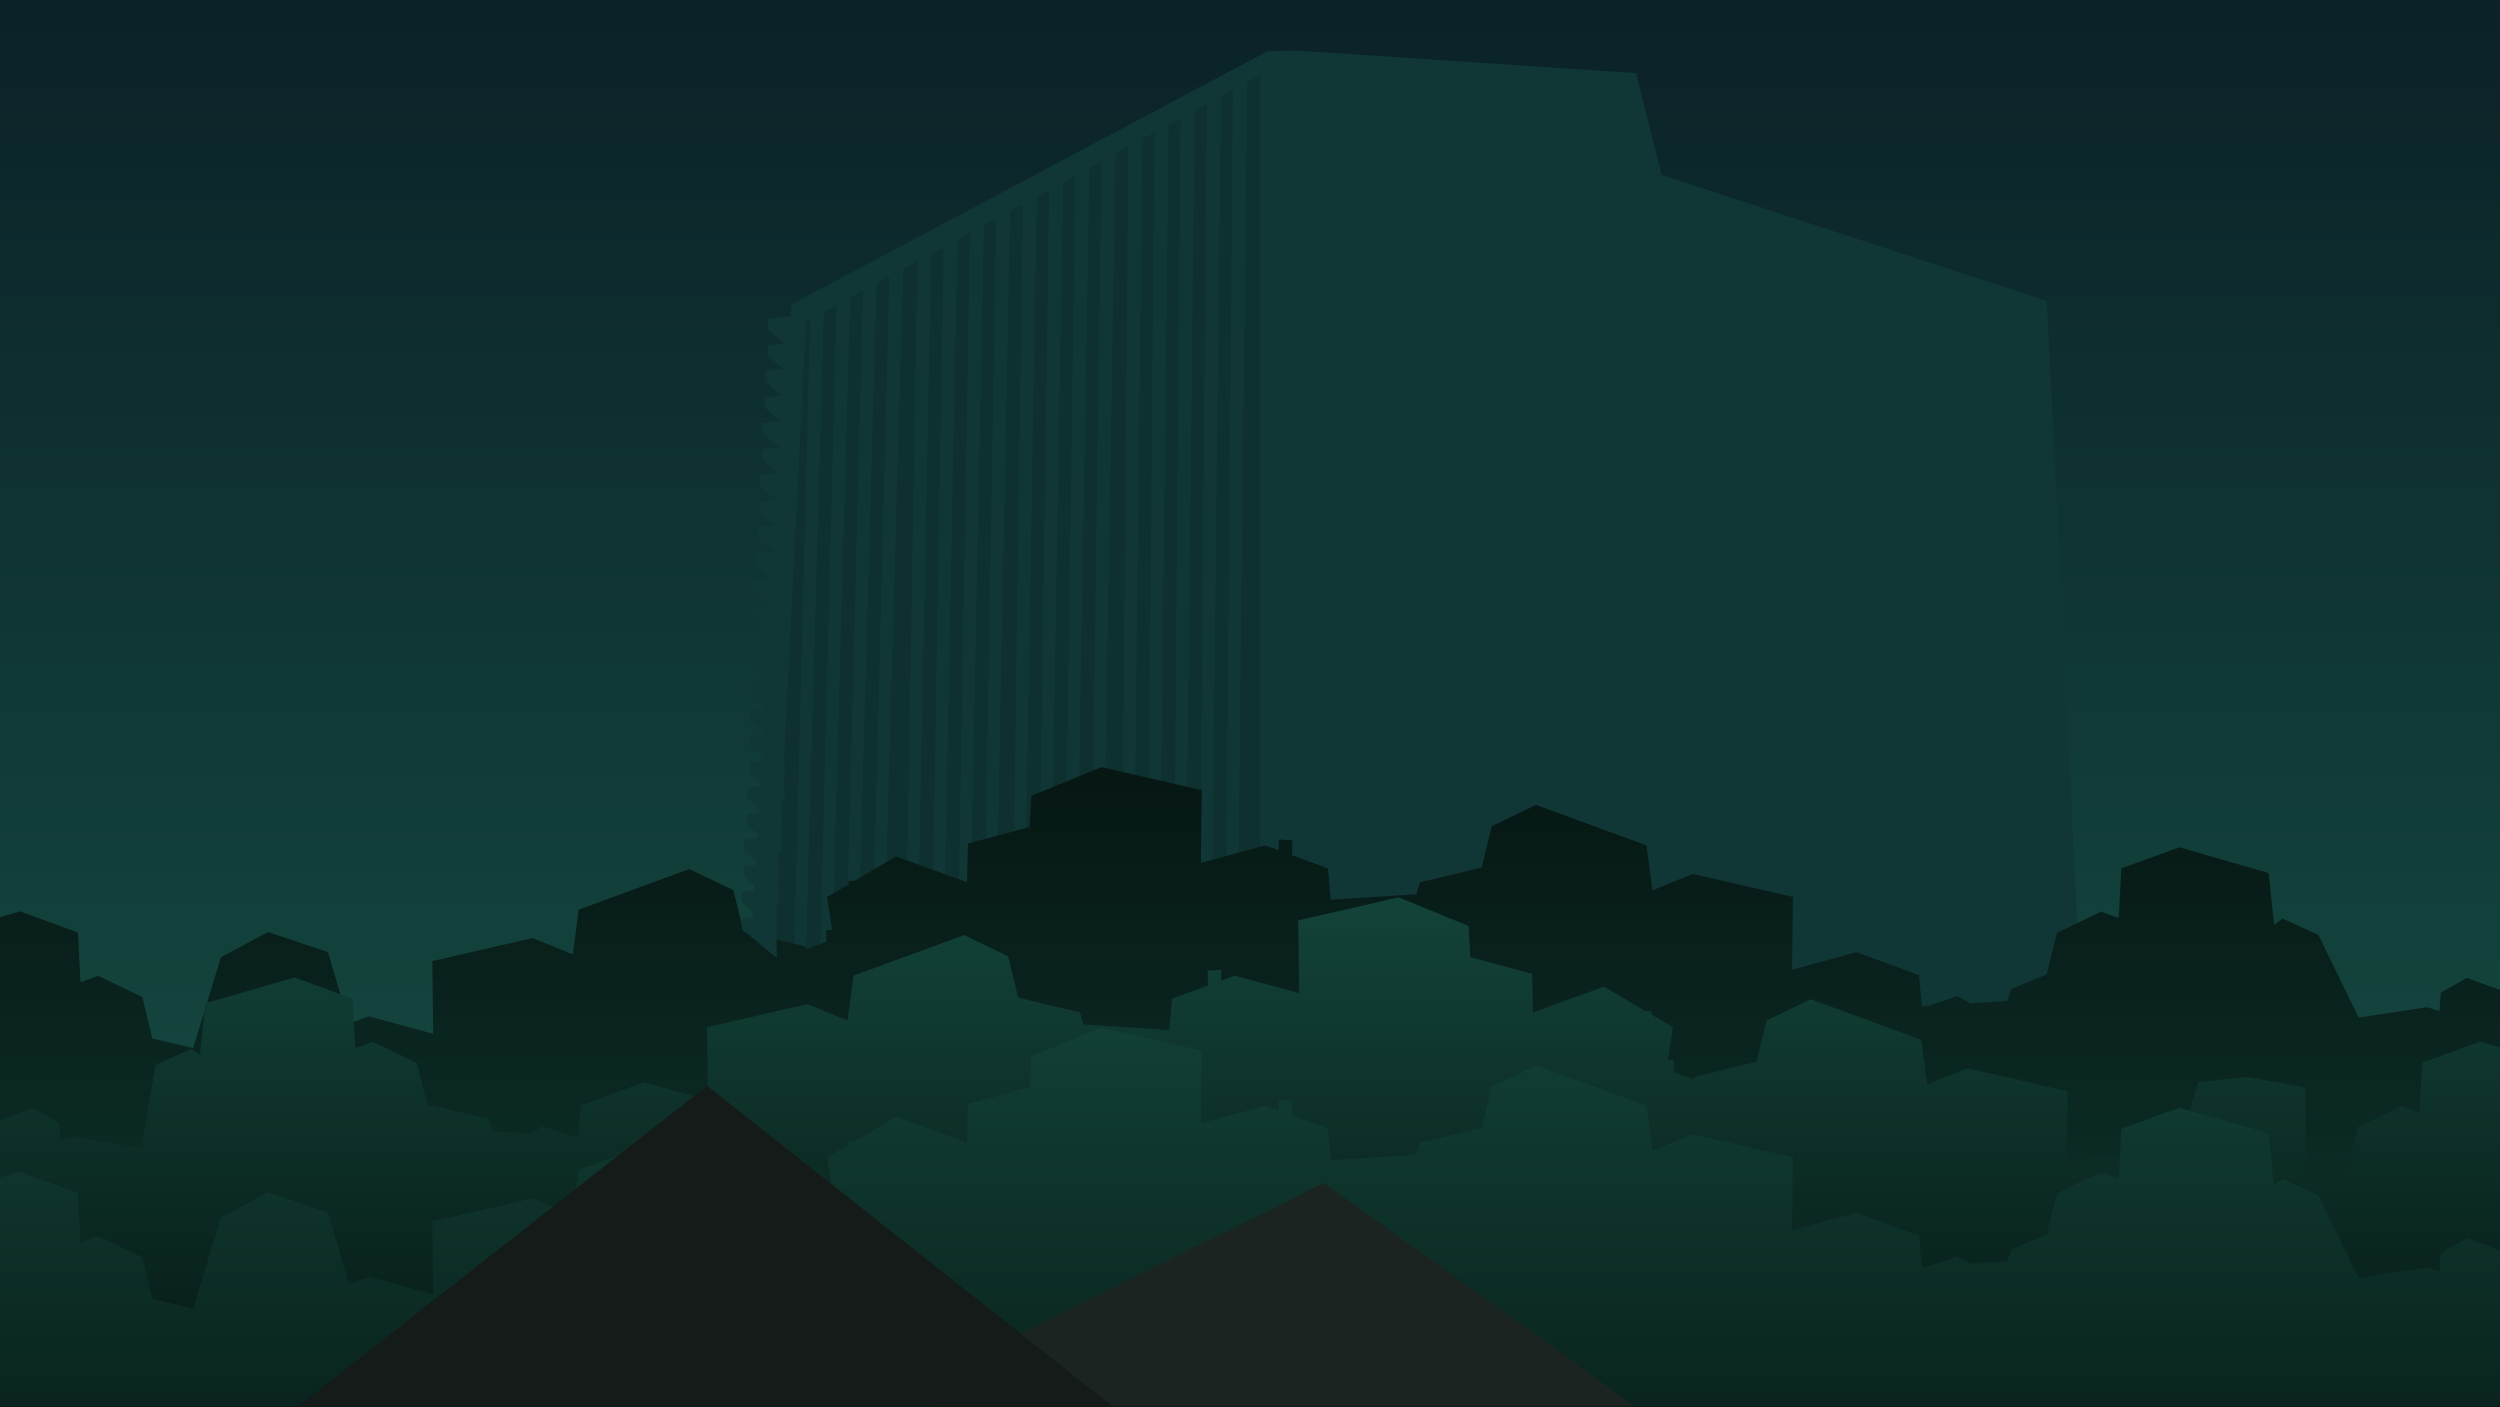
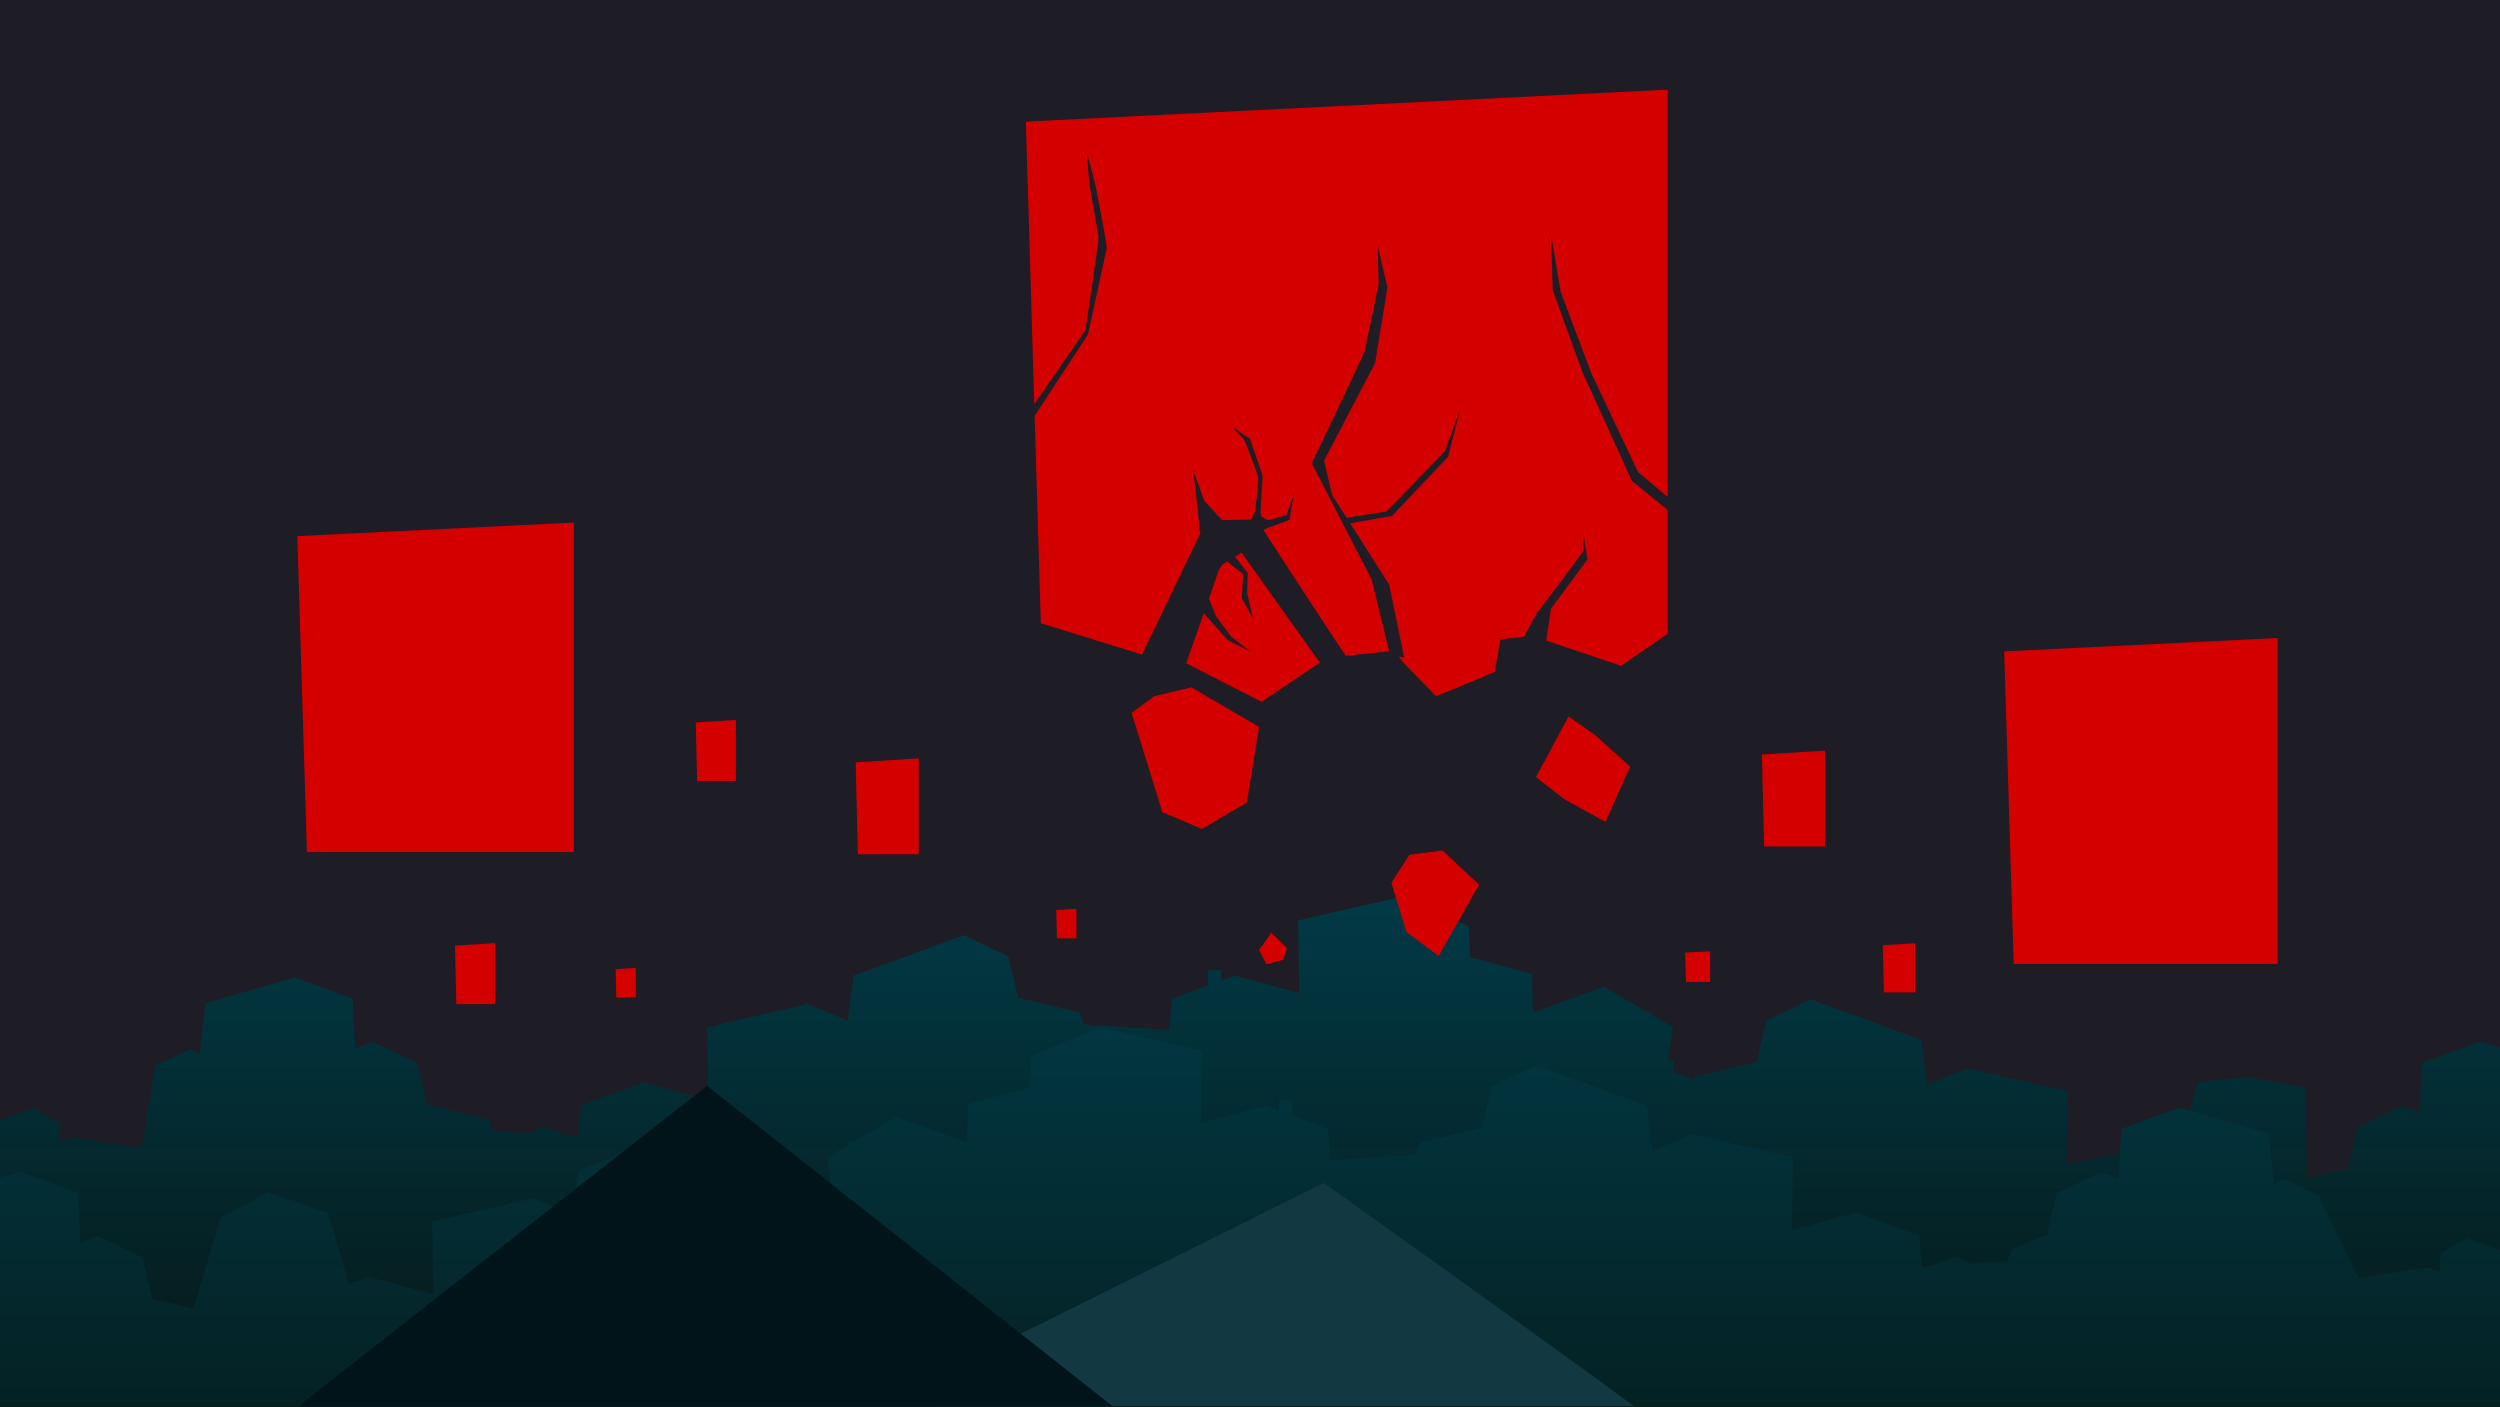
<svg xmlns="http://www.w3.org/2000/svg" xmlns:xlink="http://www.w3.org/1999/xlink" width="1920" height="1080" viewBox="0 0 508 285.75" version="1.1" id="svg8">
  <defs id="defs2">
-     <linearGradient id="linearGradient928">
-       <stop style="stop-color:#0b2228;stop-opacity:1" offset="0" id="stop924" />
-       <stop style="stop-color:#165044;stop-opacity:1" offset="1" id="stop926" />
+     <linearGradient id="linearGradient1134">
+       <stop style="stop-color:#004455;stop-opacity:1" offset="0" id="stop1130" />
+       <stop style="stop-color:#061613;stop-opacity:1" offset="1" id="stop1132" />
    </linearGradient>
    <linearGradient id="linearGradient1373">
-       <stop id="stop1369" offset="0" style="stop-color:#165044;stop-opacity:1;" />
+       <stop id="stop1369" offset="0" style="stop-color:#004455;stop-opacity:1" />
      <stop id="stop1371" offset="1" style="stop-color:#061613;stop-opacity:1" />
    </linearGradient>
    <linearGradient xlink:href="#linearGradient1373" id="linearGradient1215" x1="253.898" y1="156.699" x2="253.898" y2="297.987" gradientUnits="userSpaceOnUse" gradientTransform="translate(0,5.291663)" />
-     <linearGradient xlink:href="#linearGradient1373" id="linearGradient1380" gradientUnits="userSpaceOnUse" gradientTransform="matrix(-1,0,0,1,508,-3.8417974e-6)" x1="253.898" y1="168.606" x2="253.898" y2="339.791" />
-     <linearGradient xlink:href="#linearGradient1373" id="linearGradient864" gradientUnits="userSpaceOnUse" gradientTransform="matrix(-1,0,0,1,508,-52.91667)" x1="282.473" y1="446.418" x2="282.473" y2="218.083" />
-     <linearGradient xlink:href="#linearGradient928" id="linearGradient930" x1="282.878" y1="12.686" x2="282.878" y2="296.312" gradientUnits="userSpaceOnUse" />
+     <linearGradient xlink:href="#linearGradient1134" id="linearGradient1380" gradientUnits="userSpaceOnUse" gradientTransform="matrix(-1,0,0,1,508,-3.8417974e-6)" x1="253.898" y1="168.606" x2="253.898" y2="339.791" />
  </defs>
  <g id="layer1" transform="translate(0,-11.24997)" style="display:inline">
-     <rect style="opacity:1;fill:url(#linearGradient930);fill-opacity:1;stroke:none;stroke-width:0.265;stroke-miterlimit:4;stroke-dasharray:none;stroke-opacity:1" id="rect1111" width="508" height="285.75" x="-7.1054274e-15" y="11.25" />
-     <path style="display:inline;opacity:1;fill:#103735;fill-opacity:1;stroke:none;stroke-width:0.265;stroke-miterlimit:4;stroke-dasharray:none;stroke-opacity:1" d="m 151.581,217.967 9.226,-144.849 96.695,-51.426 5.77,-0.189 69.198,4.613 5.153,20.665 78.279,25.635 7.705,157.15 z" id="path934" />
-     <g id="g1114" transform="translate(0,1.5875)">
-       <path id="path1062" d="M 163.777,75.015 256.117,24.876 V 191.167 l -98.954,14.817 z" style="opacity:1;fill:#0e302e;fill-opacity:1;stroke:none;stroke-width:0.265;stroke-miterlimit:4;stroke-dasharray:none;stroke-opacity:1" />
-       <path id="path1064" transform="matrix(0.2645833,0,0,0.2645833,0,11.24997)" d="m 957.844,57.016 -10.979,5.959 -5.217,620.971 9.195,-1.377 z m -20.123,10.926 -10.947,5.943 -5.15,613.059 9.188,-1.375 z m -20.121,10.926 -10.918,5.928 -5.084,605.148 9.18,-1.375 z m -20.123,10.926 -10.887,5.91 -5.018,597.238 9.172,-1.373 z m -20.123,10.926 -10.854,5.895 -4.953,589.326 9.162,-1.371 z m -20.51,11.137 -10.834,5.883 -8.148,581.748 9.145,-1.369 z m -20.184,10.959 -10.805,5.867 -8.035,573.805 9.135,-1.367 z m -20.184,10.959 -10.773,5.852 -7.926,565.863 9.127,-1.367 z m -20.184,10.961 -10.744,5.832 -7.812,557.922 9.117,-1.365 z m -20.504,11.131 -10.717,5.82 -9.244,550.084 9.104,-1.363 z m -20.215,10.977 -10.686,5.803 -9.111,542.127 9.096,-1.361 z m -20.215,10.977 -10.654,5.787 -8.979,534.168 9.088,-1.361 z m -20.215,10.977 -10.625,5.77 -8.844,526.211 9.08,-1.359 z m -21.551,11.701 -10.609,5.762 -13.068,518.375 9.055,-1.355 z m -20.309,11.027 -10.578,5.744 -12.865,510.371 9.045,-1.354 z m -20.307,11.027 -10.549,5.727 -12.664,502.367 9.037,-1.354 z m -20.309,11.027 -10.518,5.711 -12.463,494.361 9.029,-1.352 z" style="opacity:1;fill:#103735;fill-opacity:1;stroke:none;stroke-width:1;stroke-miterlimit:4;stroke-dasharray:none;stroke-opacity:1" />
+     <rect style="opacity:1;fill:#1e1c24;fill-opacity:1;stroke:none;stroke-width:0.265;stroke-miterlimit:4;stroke-dasharray:none;stroke-opacity:1" id="rect1111" width="508" height="285.75" x="-7.1054274e-15" y="11.25" />
+     <g id="g1121" transform="translate(-646.642,85.725)">
+       <path id="path934" d="m 151.581,217.967 9.226,-144.849 96.695,-51.426 5.77,-0.189 69.198,4.613 5.153,20.665 78.279,25.635 7.705,157.15 z" style="display:inline;opacity:1;fill:#103735;fill-opacity:1;stroke:none;stroke-width:0.265;stroke-miterlimit:4;stroke-dasharray:none;stroke-opacity:1" />
+       <g transform="translate(0,1.5875)" id="g1114">
+         <path style="opacity:1;fill:#0e302e;fill-opacity:1;stroke:none;stroke-width:0.265;stroke-miterlimit:4;stroke-dasharray:none;stroke-opacity:1" d="M 163.777,75.015 256.117,24.876 V 191.167 l -98.954,14.817 z" id="path1062" />
+         <path style="opacity:1;fill:#103735;fill-opacity:1;stroke:none;stroke-width:1;stroke-miterlimit:4;stroke-dasharray:none;stroke-opacity:1" d="m 957.844,57.016 -10.979,5.959 -5.217,620.971 9.195,-1.377 z m -20.123,10.926 -10.947,5.943 -5.15,613.059 9.188,-1.375 z m -20.121,10.926 -10.918,5.928 -5.084,605.148 9.18,-1.375 z m -20.123,10.926 -10.887,5.91 -5.018,597.238 9.172,-1.373 z m -20.123,10.926 -10.854,5.895 -4.953,589.326 9.162,-1.371 z m -20.51,11.137 -10.834,5.883 -8.148,581.748 9.145,-1.369 z m -20.184,10.959 -10.805,5.867 -8.035,573.805 9.135,-1.367 z m -20.184,10.959 -10.773,5.852 -7.926,565.863 9.127,-1.367 z m -20.184,10.961 -10.744,5.832 -7.812,557.922 9.117,-1.365 z m -20.504,11.131 -10.717,5.82 -9.244,550.084 9.104,-1.363 z m -20.215,10.977 -10.686,5.803 -9.111,542.127 9.096,-1.361 z m -20.215,10.977 -10.654,5.787 -8.979,534.168 9.088,-1.361 z m -20.215,10.977 -10.625,5.77 -8.844,526.211 9.08,-1.359 z m -21.551,11.701 -10.609,5.762 -13.068,518.375 9.055,-1.355 z m -20.309,11.027 -10.578,5.744 -12.865,510.371 9.045,-1.354 z m -20.307,11.027 -10.549,5.727 -12.664,502.367 9.037,-1.354 z m -20.309,11.027 -10.518,5.711 -12.463,494.361 9.029,-1.352 z" transform="matrix(0.2645833,0,0,0.2645833,0,11.24997)" id="path1064" />
+       </g>
+       <path id="path937" transform="matrix(0.2645833,0,0,0.2645833,0,11.24997)" d="m 616.143,242.061 -26.416,2.732 v 8.199 l 13.166,10.934 -13.166,1.361 v 8.199 l 11.887,9.871 -13.887,1.436 v 8.199 l 13.166,10.934 -13.166,1.361 v 8.199 l 11.887,9.871 -13.887,1.436 v 8.199 l 13.166,10.934 -13.166,1.361 v 8.199 l 11.887,9.871 -13.887,1.436 v 8.199 l 13.166,10.934 -13.166,1.361 v 8.199 l 11.887,9.871 -13.887,1.436 v 8.199 l 13.166,10.934 -13.166,1.361 v 8.199 l 11.887,9.871 -13.887,1.436 v 8.199 l 13.166,10.934 -13.166,1.361 v 8.199 l 11.887,9.871 -13.887,1.436 v 8.199 l 13.166,10.934 -13.166,1.361 v 8.199 l 11.887,9.871 -13.887,1.436 v 8.199 l 13.166,10.934 -13.166,1.361 v 8.199 l 12.107,10.055 -12.107,1.252 v 8.199 l 13.166,10.934 -13.166,1.361 v 8.199 l 11.887,9.871 -13.887,1.436 v 8.199 l 13.166,10.934 -13.166,1.361 v 8.199 l 11.887,9.871 -13.887,1.438 v 8.197 l 13.166,10.934 -13.166,1.361 v 8.199 l 11.887,9.871 -13.887,1.438 v 8.197 l 13.166,10.934 -13.166,1.363 v 8.197 l 26.871,22.314 -0.285,-20.73 0.285,0.236 -0.295,-21.412 2.295,1.906 -0.283,-20.729 0.283,0.234 -0.293,-21.41 2.293,1.904 -0.283,-20.729 0.283,0.234 -0.293,-21.41 2.293,1.904 -0.283,-20.729 0.283,0.234 -0.27,-19.73 0.27,0.225 -0.283,-20.729 0.283,0.234 -0.293,-21.41 2.293,1.904 -0.283,-20.729 0.283,0.234 -0.293,-21.41 2.293,1.904 -0.283,-20.729 0.283,0.234 -0.293,-21.41 2.293,1.904 -0.283,-20.729 0.283,0.234 -0.293,-21.41 2.293,1.904 -0.283,-20.729 0.283,0.234 -0.293,-21.41 2.293,1.904 -0.283,-20.729 0.283,0.234 -0.293,-21.41 2.293,1.904 -0.283,-20.729 0.283,0.234 -0.293,-21.41 2.293,1.904 -0.283,-20.729 0.283,0.234 z" style="opacity:1;fill:#103735;fill-opacity:1;stroke:none;stroke-width:0.644;stroke-miterlimit:4;stroke-dasharray:none;stroke-opacity:1" />
    </g>
-     <path style="opacity:1;fill:url(#linearGradient864);fill-opacity:1;stroke:none;stroke-width:0.265;stroke-miterlimit:4;stroke-dasharray:none;stroke-opacity:1" d="m 223.812,167.135 20.393,4.677 -0.187,14.78 13.096,-3.555 2.729,1.004 v -2.207 l 2.76,0.173 -0.072,3.022 7.306,2.686 0.561,6.361 17.399,-1.122 0.749,-2.432 12.535,-2.993 2.058,-8.419 8.98,-4.303 22.45,8.232 1.215,9.117 8.149,-3.324 20.393,4.677 -0.187,14.78 13.096,-3.555 12.722,4.677 0.561,6.361 1.14,-0.073 6.046,-2.018 2.721,1.452 7.493,-0.483 0.749,-2.432 7.243,-2.993 2.058,-8.419 8.98,-4.303 3.574,1.311 0.531,-10.097 11.787,-4.303 18.147,5.238 1.106,10.534 1.721,-1.271 7.276,3.307 8.202,16.801 13.891,-2.117 c 0,0 1.839,0.599 2.512,0.818 l 0.266,-3.728 5.292,-3.043 6.747,2.471 v 18.294 76.866 H 452.173 0 V 197.612 l 4.041,-1.166 11.787,4.303 0.531,10.097 3.574,-1.311 8.98,4.303 2.058,8.419 8.281,1.978 5.642,-18.478 9.574,-5.11 12.168,4.061 4.289,14.535 4.013,-1.475 13.096,3.555 -0.187,-14.78 20.393,-4.677 8.149,3.324 1.215,-9.117 22.45,-8.232 8.98,4.303 2.058,8.419 12.535,2.993 0.186,0.605 4.109,-1.575 -0.055,-2.306 1.227,-0.076 -1.035,-6.688 4.362,-2.559 -0.015,-0.662 1.282,-0.08 8.404,-4.93 14.406,5.238 0.187,-7.857 12.535,-3.368 0.374,-6.361 z" id="path862" />
    <path style="opacity:1;fill:url(#linearGradient1215);fill-opacity:1;stroke:none;stroke-width:0.265;stroke-miterlimit:4;stroke-dasharray:none;stroke-opacity:1" d="m 284.188,193.593 -20.393,4.677 0.187,14.78 -13.096,-3.555 -2.729,1.004 v -2.207 l -2.76,0.173 0.072,3.022 -7.306,2.686 -0.561,6.361 -17.399,-1.122 -0.749,-2.432 -12.535,-2.993 -2.058,-8.419 -8.98,-4.303 -22.45,8.232 -1.215,9.117 -8.149,-3.324 -20.393,4.677 0.187,14.78 -13.096,-3.555 -12.722,4.677 -0.561,6.361 -1.14,-0.073 -6.046,-2.018 -2.721,1.452 -7.493,-0.483 -0.749,-2.432 -12.535,-2.993 -2.058,-8.419 -8.98,-4.303 -3.574,1.311 -0.531,-10.097 -11.787,-4.303 -18.147,5.238 -1.106,10.534 -1.721,-1.271 -7.276,3.307 -2.91,16.801 -13.891,-2.117 c 0,0 -1.839,0.599 -2.512,0.818 L 12.039,239.453 6.747,236.41 0,238.881 v 18.294 45.116 H 55.827 508 v -78.222 l -4.041,-1.166 -11.787,4.303 -0.531,10.097 -3.574,-1.311 -8.98,4.303 -2.058,8.419 -8.281,1.978 -0.35,-18.478 -11.819,-2.117 -9.923,1.068 -4.289,14.535 -4.013,-1.475 -18.388,3.555 0.187,-14.78 -20.393,-4.677 -8.149,3.324 -1.215,-9.117 -22.45,-8.232 -8.98,4.303 -2.058,8.419 -12.535,2.993 -0.186,0.605 -4.109,-1.575 0.055,-2.306 -1.227,-0.076 1.035,-6.688 -4.362,-2.559 0.016,-0.662 -1.282,-0.08 -8.404,-4.93 -14.406,5.238 -0.187,-7.857 -12.535,-3.368 -0.374,-6.361 z" id="path1207" />
-     <g id="g1291" transform="translate(-602.1917,-225.425)">
-       <path id="path1065" transform="matrix(0.2645833,0,0,0.2645833,0,11.24997)" d="m 1843.314,382.857 -258.053,12.857 3.393,113.59 L 1609.25,479.5 c 0,0 5.5,-36.5 5.25,-37.5 -0.25,-1 -3.75,-21.75 -3.75,-21.75 l -1,-12.5 3.5,13.5 c 0,0 4.75,24 4.5,25.5 -0.25,1.5 -7.5,34.5 -7.5,34.5 l -21.455,32.785 2.49,83.381 L 1632,610 1655.527,561.055 1655.125,560.25 c 0.125,-1.5 -1.625,-15.875 -1.75,-17.625 -0.125,-1.75 -1.125,-7.5 -1.125,-7.5 l 4.817,13.128 7.139,7.703 11.596,-0.254 1.572,-3.076 c 0,0 1.75,-12.625 1.25,-14.375 -0.5,-1.75 -5.25,-14.25 -5.625,-14.75 -0.375,-0.5 -4.875,-5.125 -4.875,-5.125 l 7.25,4.875 5.125,14.875 -0.875,14.75 0.375,1.625 2.5,1.5 7.5,-2 3.125,-8.875 -1.875,10.75 -8.625,3.125 -1.853,0.898 c 5.077,7.836 33.251,51.302 33.228,50.602 l 17.348,-1.85 c -1.167,-5.007 -7.068,-28.928 -7.068,-28.928 l -24.041,-46.67 c 0,0 20.859,-43.486 21.213,-44.9 0.353,-1.414 5.656,-26.871 5.656,-26.871 l -0.351,-15.557 3.889,16.617 -4.951,30.406 -20.506,39.244 3.184,13.789 5.881,9.229 c 3.702,-0.752 15.998,-2.51 15.998,-2.51 l 23.5,-24.25 6.25,-17 -5,19.25 -22.5,23.75 -16.846,2.959 15.697,24.635 6.01,29.344 -2.16,-0.404 c 0.912,1.176 2.299,2.967 2.299,2.967 l 12.75,13 23.5,-9.75 2.373,-13.127 9.471,-1.01 c 1.361,-2.913 5.154,-9.529 5.154,-9.529 l 9.016,-11.844 9.545,-12.904 0.178,-7.248 1.592,10.43 -14.674,19.799 -1.9,12.795 29.996,10.139 18.814,-12.811 v -49.824 l -14.383,-11.742 c 0,0 -18.738,-41.365 -19.445,-42.779 -0.707,-1.414 -12.375,-33.941 -12.375,-33.941 l -0.707,-22.627 3.889,23.334 12.375,32.881 18.738,39.598 11.908,10.014 z" style="opacity:1;fill:#800000;stroke:none;stroke-width:1.12px;stroke-linecap:butt;stroke-linejoin:miter;stroke-opacity:1" />
-       <path id="path1169" transform="matrix(0.2645833,0,0,0.2645833,0,11.24997)" d="m 1672,569 -2.652,1.639 5.152,6.611 -0.25,8.125 2.375,10.125 -4.5,-8.125 0.5,-9.75 -6.404,-5.057 -1.871,1.156 -1.402,2.105 -4.092,11.678 2.894,7.117 6.25,8.375 7.75,5.875 -9.25,-4.625 -9.697,-10.881 L 1649.75,613.5 1680,629 l 23.5,-15.75 z" style="opacity:1;fill:#800000;fill-opacity:1;stroke:none;stroke-width:1;stroke-miterlimit:4;stroke-dasharray:none;stroke-opacity:1" />
-       <path id="path1171" d="m 458.324,196.921 1.918,-2.977 3.506,-0.463 3.903,3.638 -4.299,7.607 -3.44,-2.58 z" style="opacity:1;fill:#800000;fill-opacity:1;stroke:none;stroke-width:0.265;stroke-miterlimit:4;stroke-dasharray:none;stroke-opacity:1" />
-       <path id="path1173" d="m 430.684,178.846 2.432,-1.777 3.929,-0.935 7.203,4.209 -1.31,8.045 -4.771,2.806 -4.21,-1.777 z" style="opacity:1;fill:#800000;fill-opacity:1;stroke:none;stroke-width:0.265;stroke-miterlimit:4;stroke-dasharray:none;stroke-opacity:1" />
-       <path id="path1175" d="m 477.17,179.228 -3.461,6.455 2.993,2.339 4.397,2.432 2.619,-5.893 -3.742,-3.368 z" style="opacity:1;fill:#800000;fill-opacity:1;stroke:none;stroke-width:0.265;stroke-miterlimit:4;stroke-dasharray:none;stroke-opacity:1" />
-       <path id="path1183" d="m 445.492,202.213 c -0.066,0.331 -1.257,1.852 -1.257,1.852 l 0.794,1.521 1.786,-0.463 0.397,-1.257 z" style="opacity:1;fill:#800000;fill-opacity:1;stroke:none;stroke-width:0.265;stroke-miterlimit:4;stroke-dasharray:none;stroke-opacity:1" />
-     </g>
    <path id="path1378" d="m 223.812,220.052 20.393,4.677 -0.187,14.78 13.096,-3.555 2.729,1.004 v -2.207 l 2.76,0.173 -0.072,3.022 7.306,2.686 0.561,6.361 17.399,-1.122 0.749,-2.432 12.535,-2.993 2.058,-8.419 8.98,-4.303 22.45,8.232 1.215,9.117 8.149,-3.324 20.393,4.677 -0.187,14.78 13.096,-3.555 12.722,4.677 0.561,6.361 1.14,-0.073 6.046,-2.018 2.721,1.452 7.493,-0.483 0.749,-2.432 7.243,-2.993 2.058,-8.419 8.98,-4.303 3.574,1.311 0.531,-10.097 11.787,-4.303 18.147,5.238 1.106,10.534 1.721,-1.271 7.276,3.307 8.202,16.801 13.891,-2.117 c 0,0 1.839,0.599 2.512,0.818 l 0.266,-3.728 5.292,-3.043 6.747,2.471 v 18.294 13.366 H 452.173 0 V 250.528 l 4.041,-1.166 11.787,4.303 0.531,10.097 3.574,-1.311 8.98,4.303 2.058,8.419 8.281,1.978 5.642,-18.478 9.574,-5.11 12.168,4.061 4.289,14.535 4.013,-1.475 13.096,3.555 -0.187,-14.78 20.393,-4.677 8.149,3.324 1.215,-9.117 22.45,-8.232 8.98,4.303 2.058,8.419 12.535,2.993 0.186,0.605 4.109,-1.575 -0.055,-2.306 1.227,-0.076 -1.035,-6.688 4.362,-2.559 -0.015,-0.662 1.282,-0.08 8.404,-4.93 14.406,5.238 0.187,-7.857 12.535,-3.368 0.374,-6.361 z" style="opacity:1;fill:url(#linearGradient1380);fill-opacity:1;stroke:none;stroke-width:0.265;stroke-miterlimit:4;stroke-dasharray:none;stroke-opacity:1" />
-     <path style="opacity:1;fill:#103735;fill-opacity:1;stroke:none;stroke-width:0.644;stroke-miterlimit:4;stroke-dasharray:none;stroke-opacity:1" d="M 616.143 242.061 L 589.727 244.793 L 589.727 252.992 L 602.893 263.926 L 589.727 265.287 L 589.727 273.486 L 601.613 283.357 L 587.727 284.793 L 587.727 292.992 L 600.893 303.926 L 587.727 305.287 L 587.727 313.486 L 599.613 323.357 L 585.727 324.793 L 585.727 332.992 L 598.893 343.926 L 585.727 345.287 L 585.727 353.486 L 597.613 363.357 L 583.727 364.793 L 583.727 372.992 L 596.893 383.926 L 583.727 385.287 L 583.727 393.486 L 595.613 403.357 L 581.727 404.793 L 581.727 412.992 L 594.893 423.926 L 581.727 425.287 L 581.727 433.486 L 593.613 443.357 L 579.727 444.793 L 579.727 452.992 L 592.893 463.926 L 579.727 465.287 L 579.727 473.486 L 591.613 483.357 L 577.727 484.793 L 577.727 492.992 L 590.893 503.926 L 577.727 505.287 L 577.727 513.486 L 589.613 523.357 L 575.727 524.793 L 575.727 532.992 L 588.893 543.926 L 575.727 545.287 L 575.727 553.486 L 587.834 563.541 L 575.727 564.793 L 575.727 572.992 L 588.893 583.926 L 575.727 585.287 L 575.727 593.486 L 587.613 603.357 L 573.727 604.793 L 573.727 612.992 L 586.893 623.926 L 573.727 625.287 L 573.727 633.486 L 585.613 643.357 L 571.727 644.795 L 571.727 652.992 L 584.893 663.926 L 571.727 665.287 L 571.727 673.486 L 583.613 683.357 L 569.727 684.795 L 569.727 692.992 L 582.893 703.926 L 569.727 705.289 L 569.727 713.486 L 596.598 735.801 L 596.312 715.07 L 596.598 715.307 L 596.303 693.895 L 598.598 695.801 L 598.314 675.072 L 598.598 675.307 L 598.305 653.896 L 600.598 655.801 L 600.314 635.072 L 600.598 635.307 L 600.305 613.896 L 602.598 615.801 L 602.314 595.072 L 602.598 595.307 L 602.328 575.576 L 602.598 575.801 L 602.314 555.072 L 602.598 555.307 L 602.305 533.896 L 604.598 535.801 L 604.314 515.072 L 604.598 515.307 L 604.305 493.896 L 606.598 495.801 L 606.314 475.072 L 606.598 475.307 L 606.305 453.896 L 608.598 455.801 L 608.314 435.072 L 608.598 435.307 L 608.305 413.896 L 610.598 415.801 L 610.314 395.072 L 610.598 395.307 L 610.305 373.896 L 612.598 375.801 L 612.314 355.072 L 612.598 355.307 L 612.305 333.896 L 614.598 335.801 L 614.314 315.072 L 614.598 315.307 L 614.305 293.896 L 616.598 295.801 L 616.314 275.072 L 616.598 275.307 L 616.143 242.061 z " transform="matrix(0.2645833,0,0,0.2645833,0,11.24997)" id="path937" />
  </g>
  <g id="layer3" style="display:inline">
-     <path transform="translate(0,-11.24997)" style="display:inline;opacity:1;fill:#1c2422;fill-opacity:1;stroke:none;stroke-width:0.201;stroke-miterlimit:4;stroke-dasharray:none;stroke-opacity:1" d="m 268.976,251.625 -66.645,33.181 -12.023,12.194 h 141.747 c -15.341,-11.388 -63.079,-45.375 -63.079,-45.375 z" id="rect919" />
-     <path transform="translate(0,-11.24997)" style="display:inline;opacity:1;fill:#151b19;fill-opacity:1;stroke:none;stroke-width:0.225;stroke-miterlimit:4;stroke-dasharray:none;stroke-opacity:1" d="M 143.684,231.893 60.599,297 H 226.062 Z" id="rect914" />
+     <path transform="translate(0,-11.24997)" style="display:inline;opacity:1;fill:#123842;fill-opacity:1;stroke:none;stroke-width:0.201;stroke-miterlimit:4;stroke-dasharray:none;stroke-opacity:1" d="m 268.976,251.625 -66.645,33.181 -12.023,12.194 h 141.747 c -15.341,-11.388 -63.079,-45.375 -63.079,-45.375 z" id="rect919" />
+     <path transform="translate(0,-11.24997)" style="display:inline;opacity:1;fill:#00141a;fill-opacity:1;stroke:none;stroke-width:0.225;stroke-miterlimit:4;stroke-dasharray:none;stroke-opacity:1" d="M 143.684,231.893 60.599,297 H 226.062 Z" id="rect914" />
  </g>
-   <g id="layer2" style="display:none">
+   <g id="layer2" style="display:inline">
    <path id="path1067" d="m 60.416,108.936 56.19,-2.752 v 66.954 H 62.367 Z" style="opacity:1;fill:#d40000;stroke:none;stroke-width:0.242px;stroke-linecap:butt;stroke-linejoin:miter;stroke-opacity:1" />
-     <path style="opacity:1;fill:#d40000;stroke:none;stroke-width:0.062px;stroke-linecap:butt;stroke-linejoin:miter;stroke-opacity:1" d="m 231.026,133.741 12.812,-0.801 v 19.486 h -12.368 z" id="path1069" />
+     <path style="opacity:1;fill:#d40000;stroke:none;stroke-width:0.062px;stroke-linecap:butt;stroke-linejoin:miter;stroke-opacity:1" d="m 173.876,154.907 12.812,-0.801 v 19.486 H 174.321 Z" id="path1069" />
    <path id="path1071" d="m 358.026,153.32 12.812,-0.801 v 19.486 h -12.368 z" style="opacity:1;fill:#d40000;fill-opacity:1;stroke:none;stroke-width:0.062px;stroke-linecap:butt;stroke-linejoin:miter;stroke-opacity:1" />
-     <path style="opacity:1;fill:#d40000;fill-opacity:1;stroke:none;stroke-width:0.04px;stroke-linecap:butt;stroke-linejoin:miter;stroke-opacity:1" d="m 176.828,157.909 8.153,-0.51 v 12.4 h -7.87 z" id="path1073" />
-     <path style="opacity:1;fill:#d40000;fill-opacity:1;stroke:none;stroke-width:0.032px;stroke-linecap:butt;stroke-linejoin:miter;stroke-opacity:1" d="m 275.686,159.264 6.57,-0.411 v 9.992 h -6.342 z" id="path1075" />
+     <path style="opacity:1;fill:#d40000;fill-opacity:1;stroke:none;stroke-width:0.04px;stroke-linecap:butt;stroke-linejoin:miter;stroke-opacity:1" d="m 141.374,146.797 8.153,-0.51 v 12.4 h -7.87 z" id="path1073" />
+     <path style="opacity:1;fill:#d40000;fill-opacity:1;stroke:none;stroke-width:0.032px;stroke-linecap:butt;stroke-linejoin:miter;stroke-opacity:1" d="m 382.578,192.072 6.57,-0.411 v 9.992 h -6.342 z" id="path1075" />
    <path style="opacity:1;fill:#d40000;stroke:none;stroke-width:0.239px;stroke-linecap:butt;stroke-linejoin:miter;stroke-opacity:1" d="m 407.253,132.363 55.573,-2.721 v 66.219 h -53.643 z" id="path1293" />
    <path id="path1295" d="m 214.632,184.923 4.101,-0.246 v 5.995 h -3.959 z" style="opacity:1;fill:#d40000;fill-opacity:1;stroke:none;stroke-width:0.02px;stroke-linecap:butt;stroke-linejoin:miter;stroke-opacity:1" />
-     <path style="opacity:1;fill:#d40000;fill-opacity:1;stroke:none;stroke-width:0.022px;stroke-linecap:butt;stroke-linejoin:miter;stroke-opacity:1" d="m 322.835,180.335 5.087,-0.256 v 6.234 h -4.91 z" id="path1297" />
+     <path style="opacity:1;fill:#d40000;fill-opacity:1;stroke:none;stroke-width:0.022px;stroke-linecap:butt;stroke-linejoin:miter;stroke-opacity:1" d="m 342.414,193.564 5.087,-0.256 v 6.234 h -4.91 z" id="path1297" />
    <path style="opacity:1;fill:#d40000;fill-opacity:1;stroke:none;stroke-width:0.02px;stroke-linecap:butt;stroke-linejoin:miter;stroke-opacity:1" d="m 125.097,196.923 4.101,-0.246 v 5.995 h -3.959 z" id="path1309" />
    <path id="path1311" d="m 92.451,192.146 8.153,-0.51 v 12.4 h -7.87 z" style="opacity:1;fill:#d40000;fill-opacity:1;stroke:none;stroke-width:0.04px;stroke-linecap:butt;stroke-linejoin:miter;stroke-opacity:1" />
+     <g id="g1291" transform="matrix(1.910015,0,0,1.910015,-592.674,-196.7492)" style="display:inline;fill:#d40000;fill-opacity:1">
+       <path id="path1065" transform="matrix(0.2645833,0,0,0.2645833,0,11.24997)" d="m 1843.314,382.857 -258.053,12.857 3.393,113.59 L 1609.25,479.5 c 0,0 5.5,-36.5 5.25,-37.5 -0.25,-1 -3.75,-21.75 -3.75,-21.75 l -1,-12.5 3.5,13.5 c 0,0 4.75,24 4.5,25.5 -0.25,1.5 -7.5,34.5 -7.5,34.5 l -21.455,32.785 2.49,83.381 L 1632,610 1655.527,561.055 1655.125,560.25 c 0.125,-1.5 -1.625,-15.875 -1.75,-17.625 -0.125,-1.75 -1.125,-7.5 -1.125,-7.5 l 4.817,13.128 7.139,7.703 11.596,-0.254 1.572,-3.076 c 0,0 1.75,-12.625 1.25,-14.375 -0.5,-1.75 -5.25,-14.25 -5.625,-14.75 -0.375,-0.5 -4.875,-5.125 -4.875,-5.125 l 7.25,4.875 5.125,14.875 -0.875,14.75 0.375,1.625 2.5,1.5 7.5,-2 3.125,-8.875 -1.875,10.75 -8.625,3.125 -1.853,0.898 c 5.077,7.836 33.251,51.302 33.228,50.602 l 17.348,-1.85 c -1.167,-5.007 -7.068,-28.928 -7.068,-28.928 l -24.041,-46.67 c 0,0 20.859,-43.486 21.213,-44.9 0.353,-1.414 5.656,-26.871 5.656,-26.871 l -0.351,-15.557 3.889,16.617 -4.951,30.406 -20.506,39.244 3.184,13.789 5.881,9.229 c 3.702,-0.752 15.998,-2.51 15.998,-2.51 l 23.5,-24.25 6.25,-17 -5,19.25 -22.5,23.75 -16.846,2.959 15.697,24.635 6.01,29.344 -2.16,-0.404 c 0.912,1.176 2.299,2.967 2.299,2.967 l 12.75,13 23.5,-9.75 2.373,-13.127 9.471,-1.01 c 1.361,-2.913 5.154,-9.529 5.154,-9.529 l 9.016,-11.844 9.545,-12.904 0.178,-7.248 1.592,10.43 -14.674,19.799 -1.9,12.795 29.996,10.139 18.814,-12.811 v -49.824 l -14.383,-11.742 c 0,0 -18.738,-41.365 -19.445,-42.779 -0.707,-1.414 -12.375,-33.941 -12.375,-33.941 l -0.707,-22.627 3.889,23.334 12.375,32.881 18.738,39.598 11.908,10.014 z" style="opacity:1;fill:#d40000;fill-opacity:1;stroke:none;stroke-width:1.12px;stroke-linecap:butt;stroke-linejoin:miter;stroke-opacity:1" />
+       <path id="path1169" transform="matrix(0.2645833,0,0,0.2645833,0,11.24997)" d="m 1672,569 -2.652,1.639 5.152,6.611 -0.25,8.125 2.375,10.125 -4.5,-8.125 0.5,-9.75 -6.404,-5.057 -1.871,1.156 -1.402,2.105 -4.092,11.678 2.894,7.117 6.25,8.375 7.75,5.875 -9.25,-4.625 -9.697,-10.881 L 1649.75,613.5 1680,629 l 23.5,-15.75 z" style="opacity:1;fill:#d40000;fill-opacity:1;stroke:none;stroke-width:1;stroke-miterlimit:4;stroke-dasharray:none;stroke-opacity:1" />
+       <path id="path1171" d="m 458.324,196.921 1.918,-2.977 3.506,-0.463 3.903,3.638 -4.299,7.607 -3.44,-2.58 z" style="opacity:1;fill:#d40000;fill-opacity:1;stroke:none;stroke-width:0.265;stroke-miterlimit:4;stroke-dasharray:none;stroke-opacity:1" />
+       <path id="path1173" d="m 430.684,178.846 2.432,-1.777 3.929,-0.935 7.203,4.209 -1.31,8.045 -4.771,2.806 -4.21,-1.777 z" style="opacity:1;fill:#d40000;fill-opacity:1;stroke:none;stroke-width:0.265;stroke-miterlimit:4;stroke-dasharray:none;stroke-opacity:1" />
+       <path id="path1175" d="m 477.17,179.228 -3.461,6.455 2.993,2.339 4.397,2.432 2.619,-5.893 -3.742,-3.368 z" style="opacity:1;fill:#d40000;fill-opacity:1;stroke:none;stroke-width:0.265;stroke-miterlimit:4;stroke-dasharray:none;stroke-opacity:1" />
+       <path id="path1183" d="m 445.492,202.213 c -0.066,0.331 -1.257,1.852 -1.257,1.852 l 0.794,1.521 1.786,-0.463 0.397,-1.257 z" style="opacity:1;fill:#d40000;fill-opacity:1;stroke:none;stroke-width:0.265;stroke-miterlimit:4;stroke-dasharray:none;stroke-opacity:1" />
+     </g>
  </g>
</svg>
